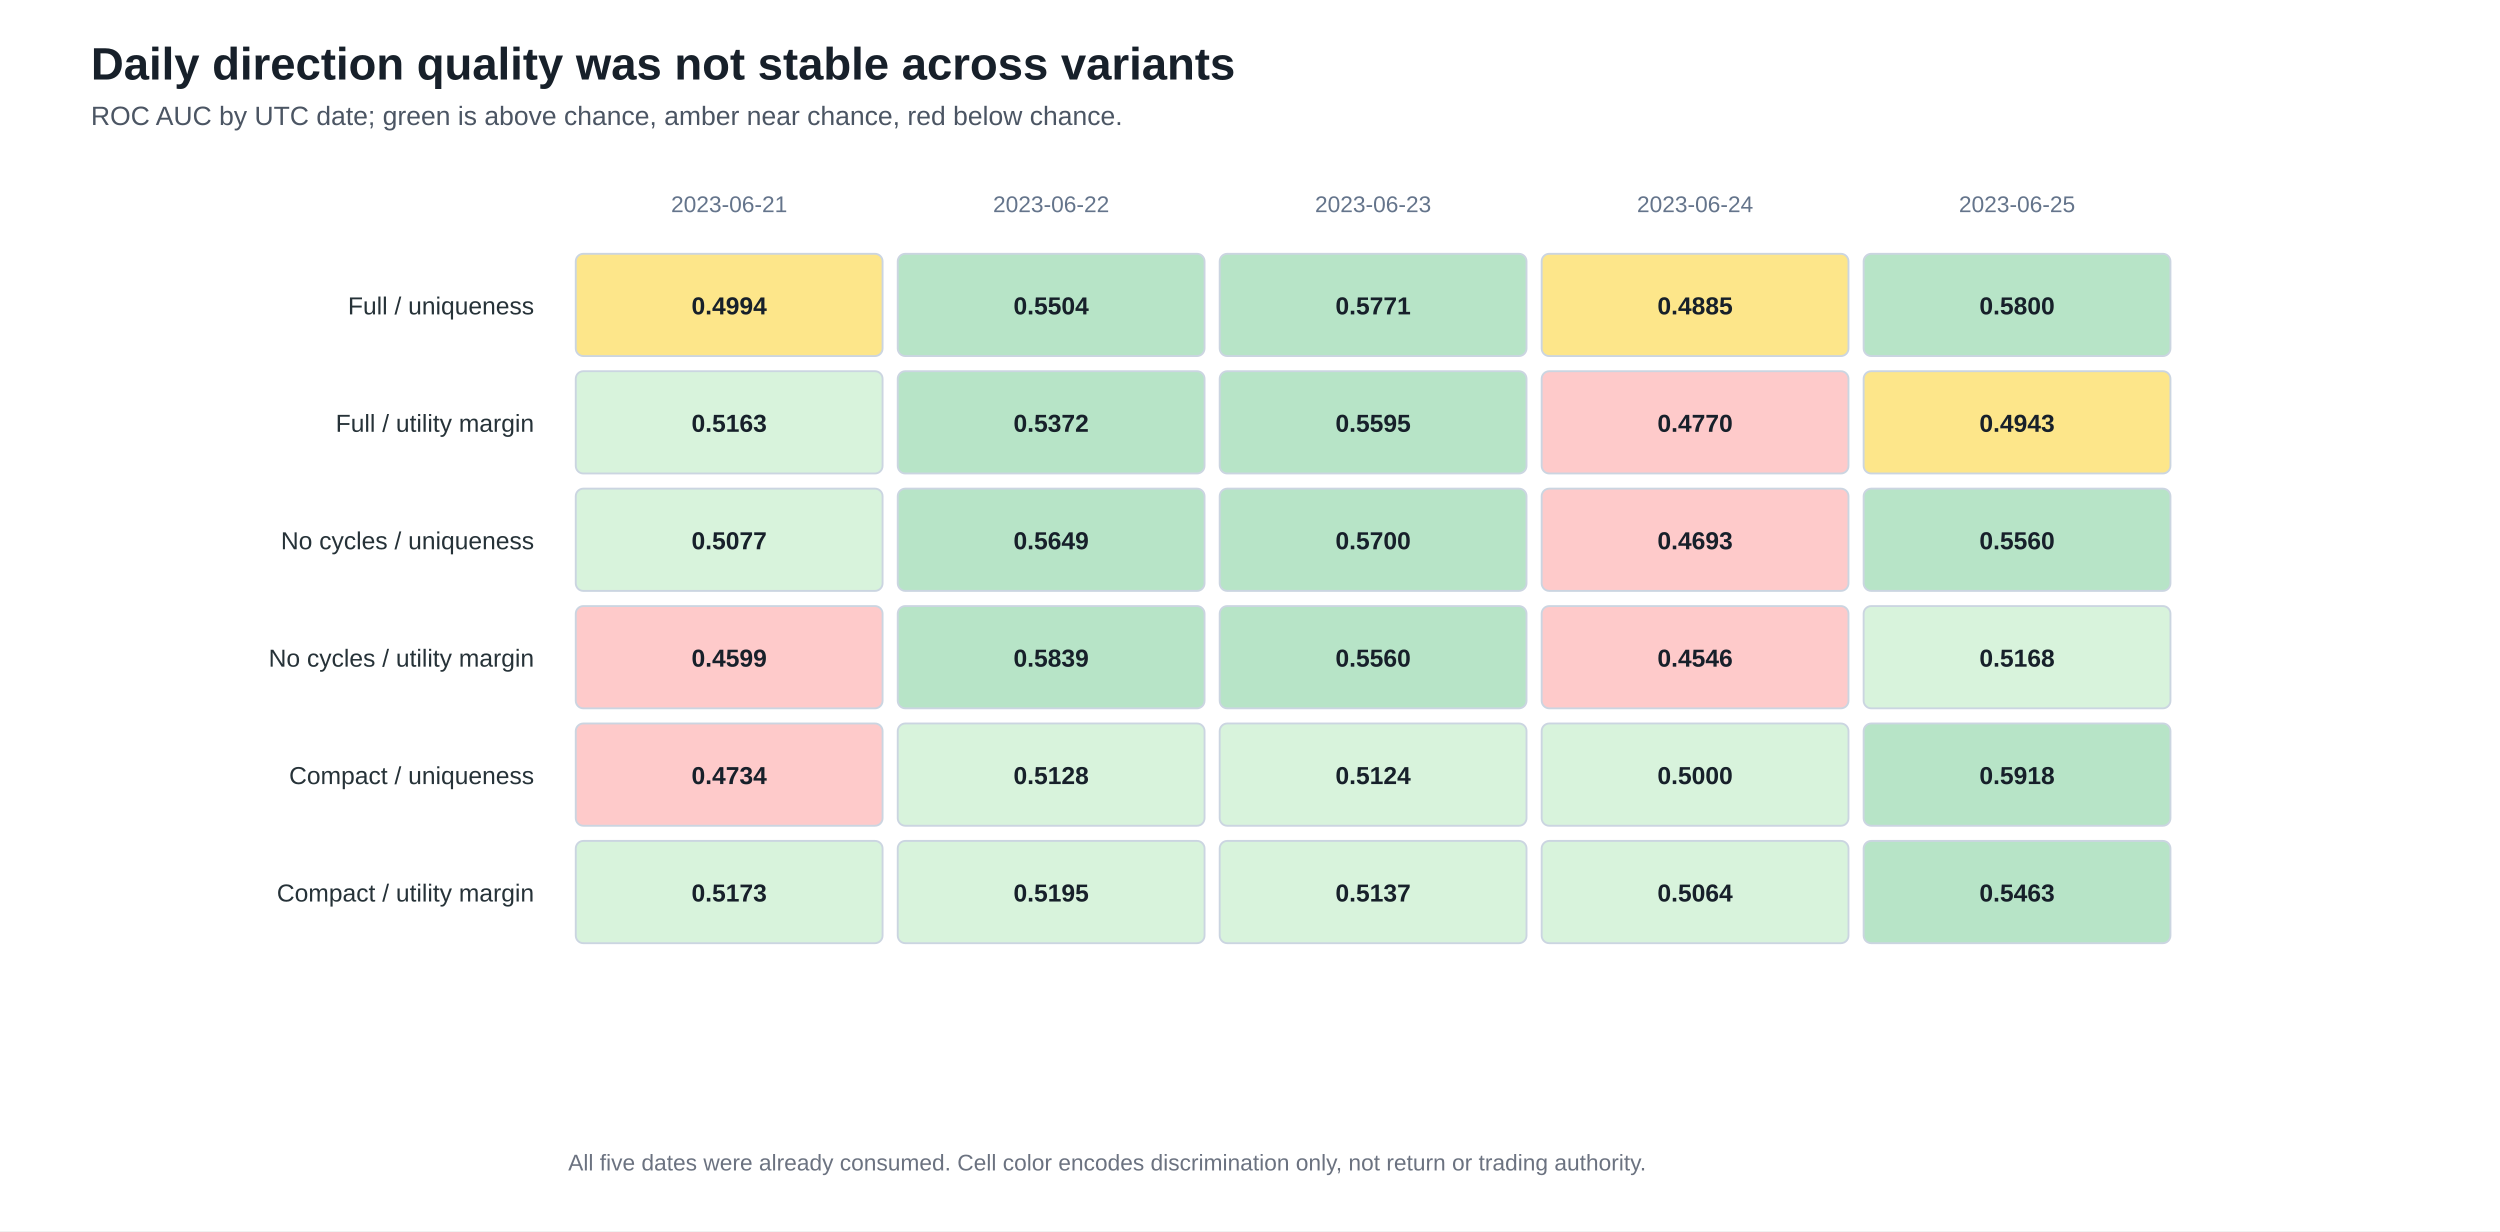
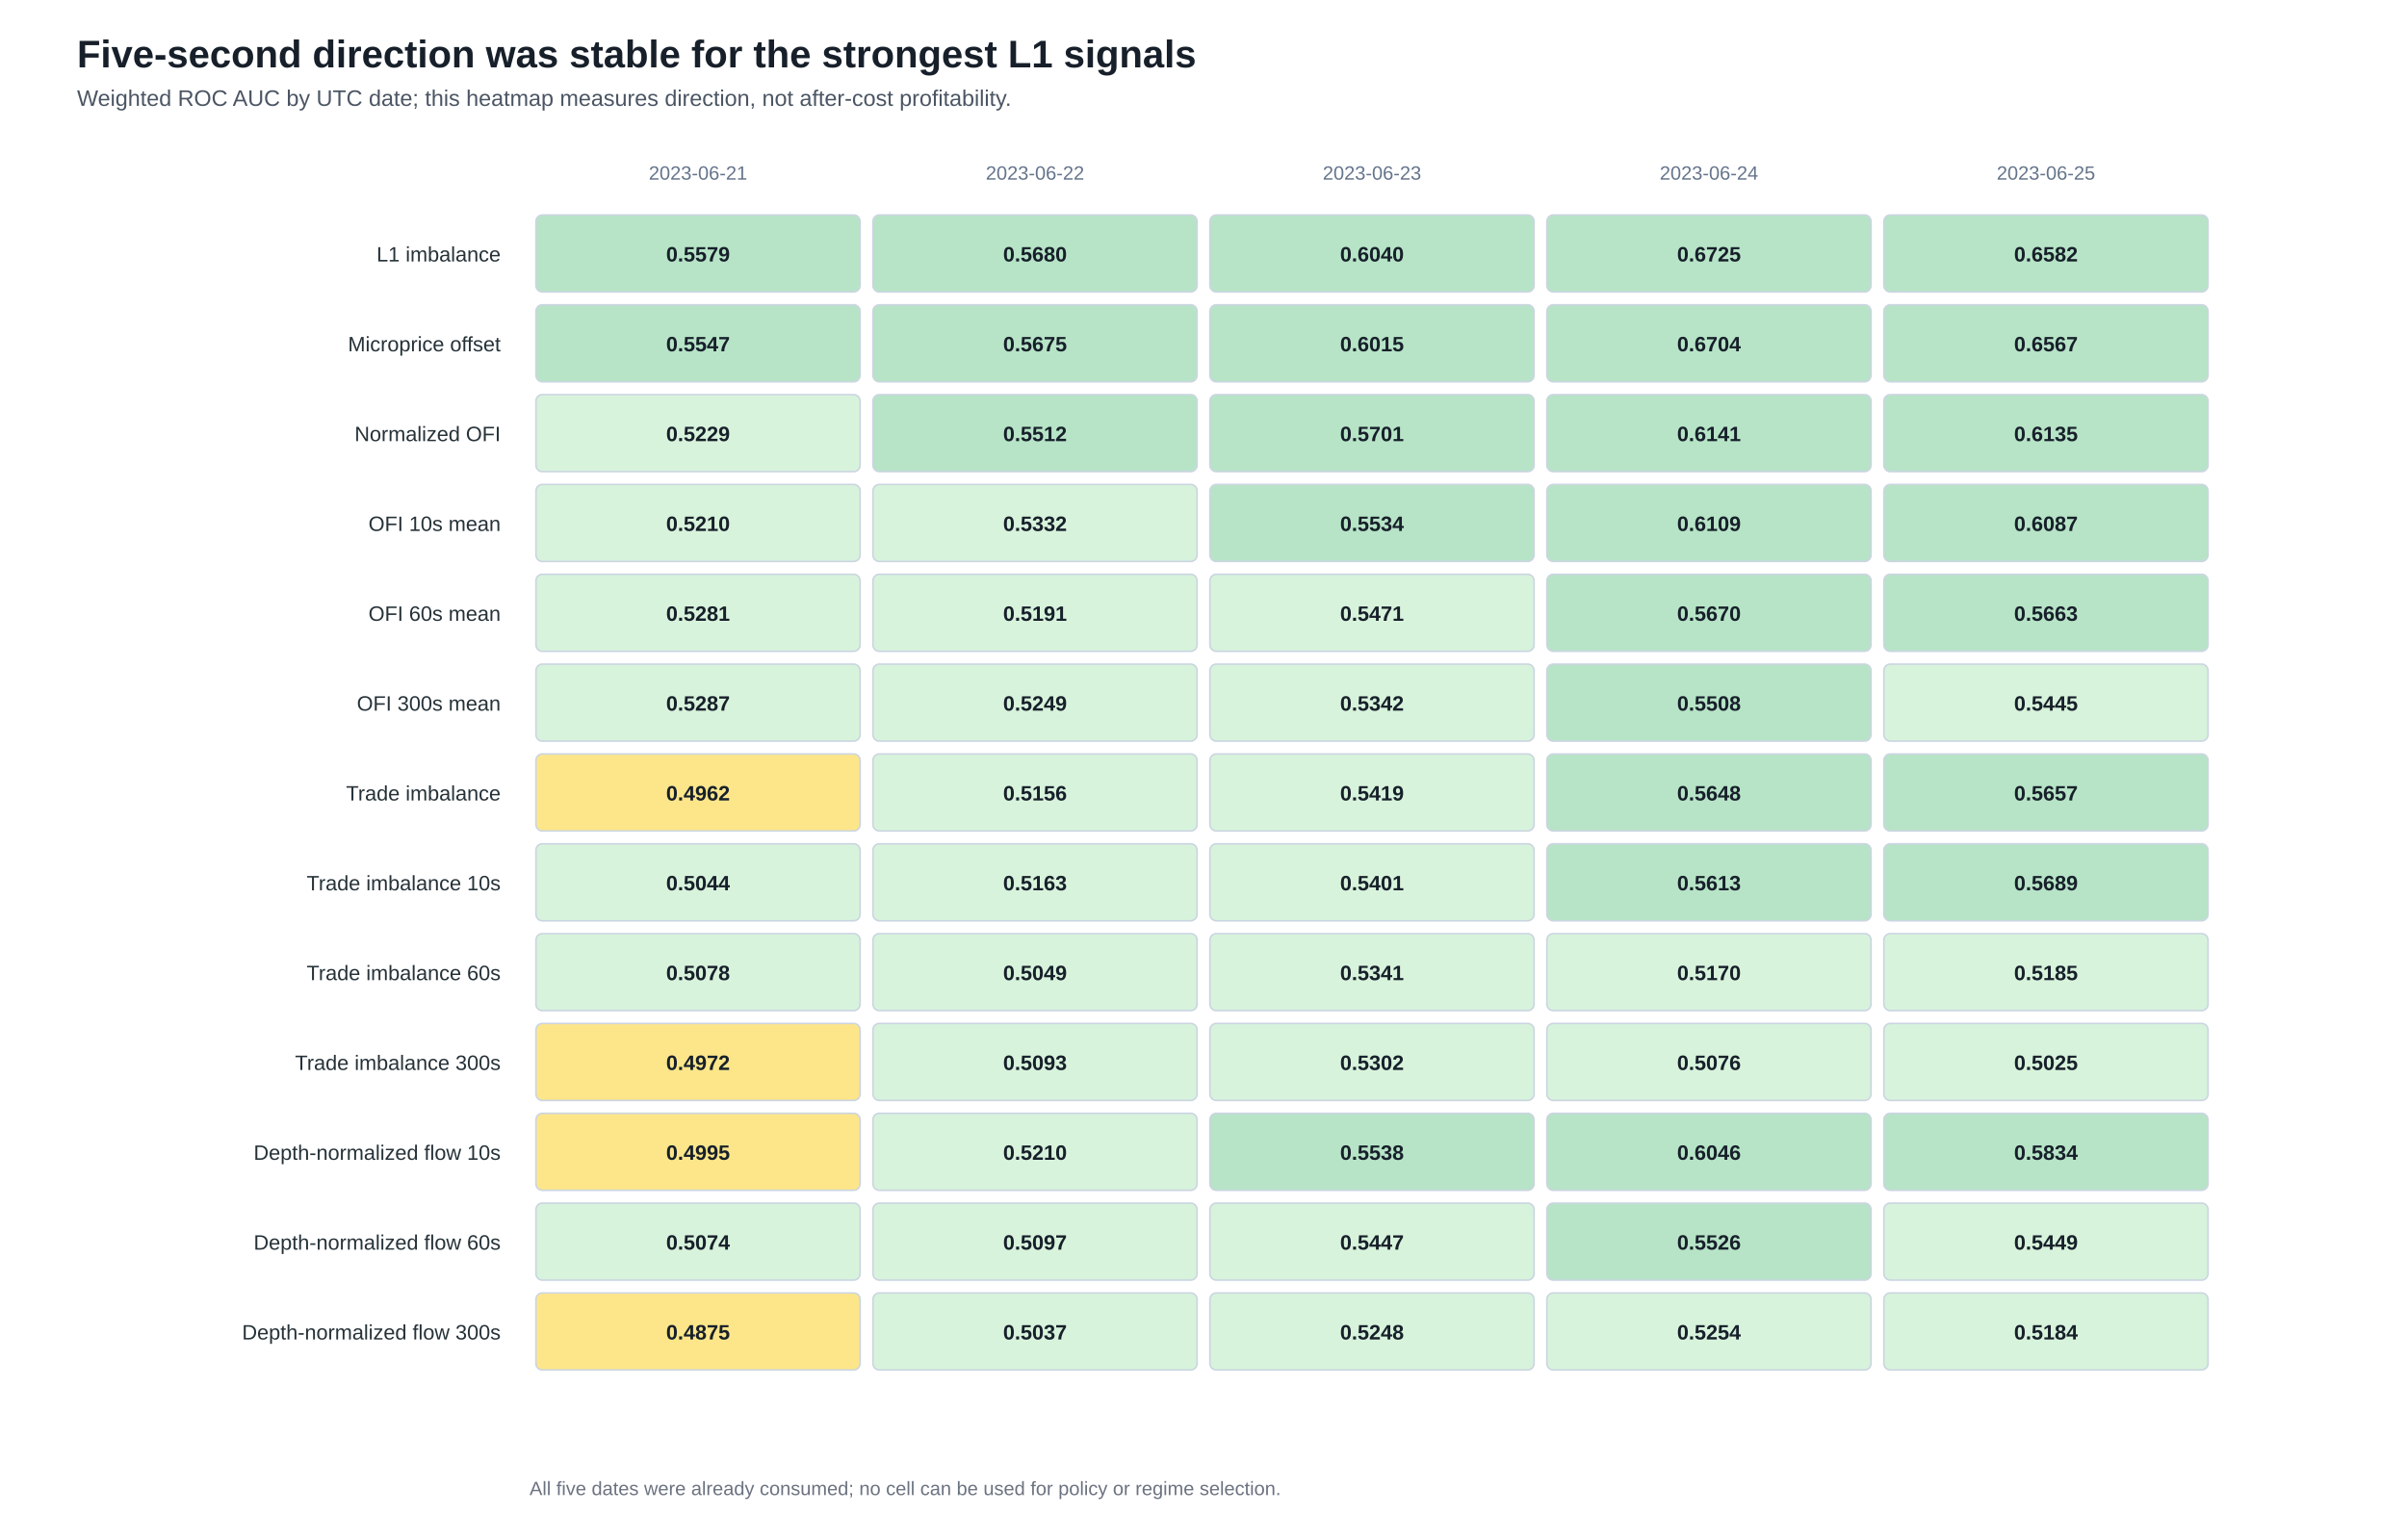
- <svg xmlns="http://www.w3.org/2000/svg" width="1320" height="650" viewBox="0 0 1320 650" role="img">
+ <svg xmlns="http://www.w3.org/2000/svg" width="1500" height="960" viewBox="0 0 1500 960" role="img">
  <rect width="100%" height="100%" fill="#ffffff" />
-   <style>text{font-family:"Segoe UI",Arial,sans-serif;letter-spacing:0}.title{font-size:24px;font-weight:700;fill:#17202a}.subtitle{font-size:14px;fill:#4b5563}.label{font-size:13px;fill:#263238}.value{font-size:13px;font-weight:650;fill:#17202a}.axis{font-size:12px;fill:#64748b}.note{font-size:12px;fill:#6b7280}.grid{stroke:#d8dee7;stroke-width:1}.zero{stroke:#9f1239;stroke-width:2}.gate{stroke:#b91c1c;stroke-width:2;stroke-dasharray:7 5}</style>
-   <text x="48" y="42" class="title">Daily direction quality was not stable across variants</text>
-   <text x="48" y="66" class="subtitle">ROC AUC by UTC date; green is above chance, amber near chance, red below chance.</text>
-   <text x="385.0" y="112" text-anchor="middle" class="axis">2023-06-21</text>
-   <text x="555.0" y="112" text-anchor="middle" class="axis">2023-06-22</text>
-   <text x="725.0" y="112" text-anchor="middle" class="axis">2023-06-23</text>
-   <text x="895.0" y="112" text-anchor="middle" class="axis">2023-06-24</text>
-   <text x="1065.0" y="112" text-anchor="middle" class="axis">2023-06-25</text>
-   <text x="282" y="166.0" text-anchor="end" class="label">Full / uniqueness</text>
-   <rect x="304" y="134" width="162" height="54" rx="4" fill="#fde68a" stroke="#cbd5e1" />
-   <text x="385.0" y="166.0" text-anchor="middle" class="value">0.4994</text>
-   <rect x="474" y="134" width="162" height="54" rx="4" fill="#b7e4c7" stroke="#cbd5e1" />
-   <text x="555.0" y="166.0" text-anchor="middle" class="value">0.5504</text>
-   <rect x="644" y="134" width="162" height="54" rx="4" fill="#b7e4c7" stroke="#cbd5e1" />
-   <text x="725.0" y="166.0" text-anchor="middle" class="value">0.5771</text>
-   <rect x="814" y="134" width="162" height="54" rx="4" fill="#fde68a" stroke="#cbd5e1" />
-   <text x="895.0" y="166.0" text-anchor="middle" class="value">0.4885</text>
-   <rect x="984" y="134" width="162" height="54" rx="4" fill="#b7e4c7" stroke="#cbd5e1" />
-   <text x="1065.0" y="166.0" text-anchor="middle" class="value">0.5800</text>
-   <text x="282" y="228.0" text-anchor="end" class="label">Full / utility margin</text>
-   <rect x="304" y="196" width="162" height="54" rx="4" fill="#d8f3dc" stroke="#cbd5e1" />
-   <text x="385.0" y="228.0" text-anchor="middle" class="value">0.5163</text>
-   <rect x="474" y="196" width="162" height="54" rx="4" fill="#b7e4c7" stroke="#cbd5e1" />
-   <text x="555.0" y="228.0" text-anchor="middle" class="value">0.5372</text>
-   <rect x="644" y="196" width="162" height="54" rx="4" fill="#b7e4c7" stroke="#cbd5e1" />
-   <text x="725.0" y="228.0" text-anchor="middle" class="value">0.5595</text>
-   <rect x="814" y="196" width="162" height="54" rx="4" fill="#fecaca" stroke="#cbd5e1" />
-   <text x="895.0" y="228.0" text-anchor="middle" class="value">0.4770</text>
-   <rect x="984" y="196" width="162" height="54" rx="4" fill="#fde68a" stroke="#cbd5e1" />
-   <text x="1065.0" y="228.0" text-anchor="middle" class="value">0.4943</text>
-   <text x="282" y="290.0" text-anchor="end" class="label">No cycles / uniqueness</text>
-   <rect x="304" y="258" width="162" height="54" rx="4" fill="#d8f3dc" stroke="#cbd5e1" />
-   <text x="385.0" y="290.0" text-anchor="middle" class="value">0.5077</text>
-   <rect x="474" y="258" width="162" height="54" rx="4" fill="#b7e4c7" stroke="#cbd5e1" />
-   <text x="555.0" y="290.0" text-anchor="middle" class="value">0.5649</text>
-   <rect x="644" y="258" width="162" height="54" rx="4" fill="#b7e4c7" stroke="#cbd5e1" />
-   <text x="725.0" y="290.0" text-anchor="middle" class="value">0.5700</text>
-   <rect x="814" y="258" width="162" height="54" rx="4" fill="#fecaca" stroke="#cbd5e1" />
-   <text x="895.0" y="290.0" text-anchor="middle" class="value">0.4693</text>
-   <rect x="984" y="258" width="162" height="54" rx="4" fill="#b7e4c7" stroke="#cbd5e1" />
-   <text x="1065.0" y="290.0" text-anchor="middle" class="value">0.5560</text>
-   <text x="282" y="352.0" text-anchor="end" class="label">No cycles / utility margin</text>
-   <rect x="304" y="320" width="162" height="54" rx="4" fill="#fecaca" stroke="#cbd5e1" />
-   <text x="385.0" y="352.0" text-anchor="middle" class="value">0.4599</text>
-   <rect x="474" y="320" width="162" height="54" rx="4" fill="#b7e4c7" stroke="#cbd5e1" />
-   <text x="555.0" y="352.0" text-anchor="middle" class="value">0.5839</text>
-   <rect x="644" y="320" width="162" height="54" rx="4" fill="#b7e4c7" stroke="#cbd5e1" />
-   <text x="725.0" y="352.0" text-anchor="middle" class="value">0.5560</text>
-   <rect x="814" y="320" width="162" height="54" rx="4" fill="#fecaca" stroke="#cbd5e1" />
-   <text x="895.0" y="352.0" text-anchor="middle" class="value">0.4546</text>
-   <rect x="984" y="320" width="162" height="54" rx="4" fill="#d8f3dc" stroke="#cbd5e1" />
-   <text x="1065.0" y="352.0" text-anchor="middle" class="value">0.5168</text>
-   <text x="282" y="414.0" text-anchor="end" class="label">Compact / uniqueness</text>
-   <rect x="304" y="382" width="162" height="54" rx="4" fill="#fecaca" stroke="#cbd5e1" />
-   <text x="385.0" y="414.0" text-anchor="middle" class="value">0.4734</text>
-   <rect x="474" y="382" width="162" height="54" rx="4" fill="#d8f3dc" stroke="#cbd5e1" />
-   <text x="555.0" y="414.0" text-anchor="middle" class="value">0.5128</text>
-   <rect x="644" y="382" width="162" height="54" rx="4" fill="#d8f3dc" stroke="#cbd5e1" />
-   <text x="725.0" y="414.0" text-anchor="middle" class="value">0.5124</text>
-   <rect x="814" y="382" width="162" height="54" rx="4" fill="#d8f3dc" stroke="#cbd5e1" />
-   <text x="895.0" y="414.0" text-anchor="middle" class="value">0.5000</text>
-   <rect x="984" y="382" width="162" height="54" rx="4" fill="#b7e4c7" stroke="#cbd5e1" />
-   <text x="1065.0" y="414.0" text-anchor="middle" class="value">0.5918</text>
-   <text x="282" y="476.0" text-anchor="end" class="label">Compact / utility margin</text>
-   <rect x="304" y="444" width="162" height="54" rx="4" fill="#d8f3dc" stroke="#cbd5e1" />
-   <text x="385.0" y="476.0" text-anchor="middle" class="value">0.5173</text>
-   <rect x="474" y="444" width="162" height="54" rx="4" fill="#d8f3dc" stroke="#cbd5e1" />
-   <text x="555.0" y="476.0" text-anchor="middle" class="value">0.5195</text>
-   <rect x="644" y="444" width="162" height="54" rx="4" fill="#d8f3dc" stroke="#cbd5e1" />
-   <text x="725.0" y="476.0" text-anchor="middle" class="value">0.5137</text>
-   <rect x="814" y="444" width="162" height="54" rx="4" fill="#d8f3dc" stroke="#cbd5e1" />
-   <text x="895.0" y="476.0" text-anchor="middle" class="value">0.5064</text>
-   <rect x="984" y="444" width="162" height="54" rx="4" fill="#b7e4c7" stroke="#cbd5e1" />
-   <text x="1065.0" y="476.0" text-anchor="middle" class="value">0.5463</text>
-   <text x="300" y="618" class="note">All five dates were already consumed. Cell color encodes discrimination only, not return or trading authority.</text>
+   <style>text{font-family:"Segoe UI",Arial,sans-serif;letter-spacing:0}.title{font-size:24px;font-weight:700;fill:#17202a}.subtitle{font-size:14px;fill:#4b5563}.label{font-size:13px;fill:#263238}.value{font-size:13px;font-weight:650;fill:#17202a}.axis{font-size:12px;fill:#64748b}.note{font-size:12px;fill:#6b7280}.grid{stroke:#d8dee7;stroke-width:1}.zero{stroke:#9f1239;stroke-width:2}.chance{stroke:#334155;stroke-width:2;stroke-dasharray:7 5}</style>
+   <text x="48" y="42" class="title">Five-second direction was stable for the strongest L1 signals</text>
+   <text x="48" y="66" class="subtitle">Weighted ROC AUC by UTC date; this heatmap measures direction, not after-cost profitability.</text>
+   <text x="435.0" y="112" text-anchor="middle" class="axis">2023-06-21</text>
+   <text x="645.0" y="112" text-anchor="middle" class="axis">2023-06-22</text>
+   <text x="855.0" y="112" text-anchor="middle" class="axis">2023-06-23</text>
+   <text x="1065.0" y="112" text-anchor="middle" class="axis">2023-06-24</text>
+   <text x="1275.0" y="112" text-anchor="middle" class="axis">2023-06-25</text>
+   <text x="312" y="163.0" text-anchor="end" class="label">L1 imbalance</text>
+   <rect x="334" y="134" width="202" height="48" rx="4" fill="#b7e4c7" stroke="#cbd5e1" />
+   <text x="435.0" y="163.0" text-anchor="middle" class="value">0.5579</text>
+   <rect x="544" y="134" width="202" height="48" rx="4" fill="#b7e4c7" stroke="#cbd5e1" />
+   <text x="645.0" y="163.0" text-anchor="middle" class="value">0.5680</text>
+   <rect x="754" y="134" width="202" height="48" rx="4" fill="#b7e4c7" stroke="#cbd5e1" />
+   <text x="855.0" y="163.0" text-anchor="middle" class="value">0.6040</text>
+   <rect x="964" y="134" width="202" height="48" rx="4" fill="#b7e4c7" stroke="#cbd5e1" />
+   <text x="1065.0" y="163.0" text-anchor="middle" class="value">0.6725</text>
+   <rect x="1174" y="134" width="202" height="48" rx="4" fill="#b7e4c7" stroke="#cbd5e1" />
+   <text x="1275.0" y="163.0" text-anchor="middle" class="value">0.6582</text>
+   <text x="312" y="219.0" text-anchor="end" class="label">Microprice offset</text>
+   <rect x="334" y="190" width="202" height="48" rx="4" fill="#b7e4c7" stroke="#cbd5e1" />
+   <text x="435.0" y="219.0" text-anchor="middle" class="value">0.5547</text>
+   <rect x="544" y="190" width="202" height="48" rx="4" fill="#b7e4c7" stroke="#cbd5e1" />
+   <text x="645.0" y="219.0" text-anchor="middle" class="value">0.5675</text>
+   <rect x="754" y="190" width="202" height="48" rx="4" fill="#b7e4c7" stroke="#cbd5e1" />
+   <text x="855.0" y="219.0" text-anchor="middle" class="value">0.6015</text>
+   <rect x="964" y="190" width="202" height="48" rx="4" fill="#b7e4c7" stroke="#cbd5e1" />
+   <text x="1065.0" y="219.0" text-anchor="middle" class="value">0.6704</text>
+   <rect x="1174" y="190" width="202" height="48" rx="4" fill="#b7e4c7" stroke="#cbd5e1" />
+   <text x="1275.0" y="219.0" text-anchor="middle" class="value">0.6567</text>
+   <text x="312" y="275.0" text-anchor="end" class="label">Normalized OFI</text>
+   <rect x="334" y="246" width="202" height="48" rx="4" fill="#d8f3dc" stroke="#cbd5e1" />
+   <text x="435.0" y="275.0" text-anchor="middle" class="value">0.5229</text>
+   <rect x="544" y="246" width="202" height="48" rx="4" fill="#b7e4c7" stroke="#cbd5e1" />
+   <text x="645.0" y="275.0" text-anchor="middle" class="value">0.5512</text>
+   <rect x="754" y="246" width="202" height="48" rx="4" fill="#b7e4c7" stroke="#cbd5e1" />
+   <text x="855.0" y="275.0" text-anchor="middle" class="value">0.5701</text>
+   <rect x="964" y="246" width="202" height="48" rx="4" fill="#b7e4c7" stroke="#cbd5e1" />
+   <text x="1065.0" y="275.0" text-anchor="middle" class="value">0.6141</text>
+   <rect x="1174" y="246" width="202" height="48" rx="4" fill="#b7e4c7" stroke="#cbd5e1" />
+   <text x="1275.0" y="275.0" text-anchor="middle" class="value">0.6135</text>
+   <text x="312" y="331.0" text-anchor="end" class="label">OFI 10s mean</text>
+   <rect x="334" y="302" width="202" height="48" rx="4" fill="#d8f3dc" stroke="#cbd5e1" />
+   <text x="435.0" y="331.0" text-anchor="middle" class="value">0.5210</text>
+   <rect x="544" y="302" width="202" height="48" rx="4" fill="#d8f3dc" stroke="#cbd5e1" />
+   <text x="645.0" y="331.0" text-anchor="middle" class="value">0.5332</text>
+   <rect x="754" y="302" width="202" height="48" rx="4" fill="#b7e4c7" stroke="#cbd5e1" />
+   <text x="855.0" y="331.0" text-anchor="middle" class="value">0.5534</text>
+   <rect x="964" y="302" width="202" height="48" rx="4" fill="#b7e4c7" stroke="#cbd5e1" />
+   <text x="1065.0" y="331.0" text-anchor="middle" class="value">0.6109</text>
+   <rect x="1174" y="302" width="202" height="48" rx="4" fill="#b7e4c7" stroke="#cbd5e1" />
+   <text x="1275.0" y="331.0" text-anchor="middle" class="value">0.6087</text>
+   <text x="312" y="387.0" text-anchor="end" class="label">OFI 60s mean</text>
+   <rect x="334" y="358" width="202" height="48" rx="4" fill="#d8f3dc" stroke="#cbd5e1" />
+   <text x="435.0" y="387.0" text-anchor="middle" class="value">0.5281</text>
+   <rect x="544" y="358" width="202" height="48" rx="4" fill="#d8f3dc" stroke="#cbd5e1" />
+   <text x="645.0" y="387.0" text-anchor="middle" class="value">0.5191</text>
+   <rect x="754" y="358" width="202" height="48" rx="4" fill="#d8f3dc" stroke="#cbd5e1" />
+   <text x="855.0" y="387.0" text-anchor="middle" class="value">0.5471</text>
+   <rect x="964" y="358" width="202" height="48" rx="4" fill="#b7e4c7" stroke="#cbd5e1" />
+   <text x="1065.0" y="387.0" text-anchor="middle" class="value">0.5670</text>
+   <rect x="1174" y="358" width="202" height="48" rx="4" fill="#b7e4c7" stroke="#cbd5e1" />
+   <text x="1275.0" y="387.0" text-anchor="middle" class="value">0.5663</text>
+   <text x="312" y="443.0" text-anchor="end" class="label">OFI 300s mean</text>
+   <rect x="334" y="414" width="202" height="48" rx="4" fill="#d8f3dc" stroke="#cbd5e1" />
+   <text x="435.0" y="443.0" text-anchor="middle" class="value">0.5287</text>
+   <rect x="544" y="414" width="202" height="48" rx="4" fill="#d8f3dc" stroke="#cbd5e1" />
+   <text x="645.0" y="443.0" text-anchor="middle" class="value">0.5249</text>
+   <rect x="754" y="414" width="202" height="48" rx="4" fill="#d8f3dc" stroke="#cbd5e1" />
+   <text x="855.0" y="443.0" text-anchor="middle" class="value">0.5342</text>
+   <rect x="964" y="414" width="202" height="48" rx="4" fill="#b7e4c7" stroke="#cbd5e1" />
+   <text x="1065.0" y="443.0" text-anchor="middle" class="value">0.5508</text>
+   <rect x="1174" y="414" width="202" height="48" rx="4" fill="#d8f3dc" stroke="#cbd5e1" />
+   <text x="1275.0" y="443.0" text-anchor="middle" class="value">0.5445</text>
+   <text x="312" y="499.0" text-anchor="end" class="label">Trade imbalance</text>
+   <rect x="334" y="470" width="202" height="48" rx="4" fill="#fde68a" stroke="#cbd5e1" />
+   <text x="435.0" y="499.0" text-anchor="middle" class="value">0.4962</text>
+   <rect x="544" y="470" width="202" height="48" rx="4" fill="#d8f3dc" stroke="#cbd5e1" />
+   <text x="645.0" y="499.0" text-anchor="middle" class="value">0.5156</text>
+   <rect x="754" y="470" width="202" height="48" rx="4" fill="#d8f3dc" stroke="#cbd5e1" />
+   <text x="855.0" y="499.0" text-anchor="middle" class="value">0.5419</text>
+   <rect x="964" y="470" width="202" height="48" rx="4" fill="#b7e4c7" stroke="#cbd5e1" />
+   <text x="1065.0" y="499.0" text-anchor="middle" class="value">0.5648</text>
+   <rect x="1174" y="470" width="202" height="48" rx="4" fill="#b7e4c7" stroke="#cbd5e1" />
+   <text x="1275.0" y="499.0" text-anchor="middle" class="value">0.5657</text>
+   <text x="312" y="555.0" text-anchor="end" class="label">Trade imbalance 10s</text>
+   <rect x="334" y="526" width="202" height="48" rx="4" fill="#d8f3dc" stroke="#cbd5e1" />
+   <text x="435.0" y="555.0" text-anchor="middle" class="value">0.5044</text>
+   <rect x="544" y="526" width="202" height="48" rx="4" fill="#d8f3dc" stroke="#cbd5e1" />
+   <text x="645.0" y="555.0" text-anchor="middle" class="value">0.5163</text>
+   <rect x="754" y="526" width="202" height="48" rx="4" fill="#d8f3dc" stroke="#cbd5e1" />
+   <text x="855.0" y="555.0" text-anchor="middle" class="value">0.5401</text>
+   <rect x="964" y="526" width="202" height="48" rx="4" fill="#b7e4c7" stroke="#cbd5e1" />
+   <text x="1065.0" y="555.0" text-anchor="middle" class="value">0.5613</text>
+   <rect x="1174" y="526" width="202" height="48" rx="4" fill="#b7e4c7" stroke="#cbd5e1" />
+   <text x="1275.0" y="555.0" text-anchor="middle" class="value">0.5689</text>
+   <text x="312" y="611.0" text-anchor="end" class="label">Trade imbalance 60s</text>
+   <rect x="334" y="582" width="202" height="48" rx="4" fill="#d8f3dc" stroke="#cbd5e1" />
+   <text x="435.0" y="611.0" text-anchor="middle" class="value">0.5078</text>
+   <rect x="544" y="582" width="202" height="48" rx="4" fill="#d8f3dc" stroke="#cbd5e1" />
+   <text x="645.0" y="611.0" text-anchor="middle" class="value">0.5049</text>
+   <rect x="754" y="582" width="202" height="48" rx="4" fill="#d8f3dc" stroke="#cbd5e1" />
+   <text x="855.0" y="611.0" text-anchor="middle" class="value">0.5341</text>
+   <rect x="964" y="582" width="202" height="48" rx="4" fill="#d8f3dc" stroke="#cbd5e1" />
+   <text x="1065.0" y="611.0" text-anchor="middle" class="value">0.5170</text>
+   <rect x="1174" y="582" width="202" height="48" rx="4" fill="#d8f3dc" stroke="#cbd5e1" />
+   <text x="1275.0" y="611.0" text-anchor="middle" class="value">0.5185</text>
+   <text x="312" y="667.0" text-anchor="end" class="label">Trade imbalance 300s</text>
+   <rect x="334" y="638" width="202" height="48" rx="4" fill="#fde68a" stroke="#cbd5e1" />
+   <text x="435.0" y="667.0" text-anchor="middle" class="value">0.4972</text>
+   <rect x="544" y="638" width="202" height="48" rx="4" fill="#d8f3dc" stroke="#cbd5e1" />
+   <text x="645.0" y="667.0" text-anchor="middle" class="value">0.5093</text>
+   <rect x="754" y="638" width="202" height="48" rx="4" fill="#d8f3dc" stroke="#cbd5e1" />
+   <text x="855.0" y="667.0" text-anchor="middle" class="value">0.5302</text>
+   <rect x="964" y="638" width="202" height="48" rx="4" fill="#d8f3dc" stroke="#cbd5e1" />
+   <text x="1065.0" y="667.0" text-anchor="middle" class="value">0.5076</text>
+   <rect x="1174" y="638" width="202" height="48" rx="4" fill="#d8f3dc" stroke="#cbd5e1" />
+   <text x="1275.0" y="667.0" text-anchor="middle" class="value">0.5025</text>
+   <text x="312" y="723.0" text-anchor="end" class="label">Depth-normalized flow 10s</text>
+   <rect x="334" y="694" width="202" height="48" rx="4" fill="#fde68a" stroke="#cbd5e1" />
+   <text x="435.0" y="723.0" text-anchor="middle" class="value">0.4995</text>
+   <rect x="544" y="694" width="202" height="48" rx="4" fill="#d8f3dc" stroke="#cbd5e1" />
+   <text x="645.0" y="723.0" text-anchor="middle" class="value">0.5210</text>
+   <rect x="754" y="694" width="202" height="48" rx="4" fill="#b7e4c7" stroke="#cbd5e1" />
+   <text x="855.0" y="723.0" text-anchor="middle" class="value">0.5538</text>
+   <rect x="964" y="694" width="202" height="48" rx="4" fill="#b7e4c7" stroke="#cbd5e1" />
+   <text x="1065.0" y="723.0" text-anchor="middle" class="value">0.6046</text>
+   <rect x="1174" y="694" width="202" height="48" rx="4" fill="#b7e4c7" stroke="#cbd5e1" />
+   <text x="1275.0" y="723.0" text-anchor="middle" class="value">0.5834</text>
+   <text x="312" y="779.0" text-anchor="end" class="label">Depth-normalized flow 60s</text>
+   <rect x="334" y="750" width="202" height="48" rx="4" fill="#d8f3dc" stroke="#cbd5e1" />
+   <text x="435.0" y="779.0" text-anchor="middle" class="value">0.5074</text>
+   <rect x="544" y="750" width="202" height="48" rx="4" fill="#d8f3dc" stroke="#cbd5e1" />
+   <text x="645.0" y="779.0" text-anchor="middle" class="value">0.5097</text>
+   <rect x="754" y="750" width="202" height="48" rx="4" fill="#d8f3dc" stroke="#cbd5e1" />
+   <text x="855.0" y="779.0" text-anchor="middle" class="value">0.5447</text>
+   <rect x="964" y="750" width="202" height="48" rx="4" fill="#b7e4c7" stroke="#cbd5e1" />
+   <text x="1065.0" y="779.0" text-anchor="middle" class="value">0.5526</text>
+   <rect x="1174" y="750" width="202" height="48" rx="4" fill="#d8f3dc" stroke="#cbd5e1" />
+   <text x="1275.0" y="779.0" text-anchor="middle" class="value">0.5449</text>
+   <text x="312" y="835.0" text-anchor="end" class="label">Depth-normalized flow 300s</text>
+   <rect x="334" y="806" width="202" height="48" rx="4" fill="#fde68a" stroke="#cbd5e1" />
+   <text x="435.0" y="835.0" text-anchor="middle" class="value">0.4875</text>
+   <rect x="544" y="806" width="202" height="48" rx="4" fill="#d8f3dc" stroke="#cbd5e1" />
+   <text x="645.0" y="835.0" text-anchor="middle" class="value">0.5037</text>
+   <rect x="754" y="806" width="202" height="48" rx="4" fill="#d8f3dc" stroke="#cbd5e1" />
+   <text x="855.0" y="835.0" text-anchor="middle" class="value">0.5248</text>
+   <rect x="964" y="806" width="202" height="48" rx="4" fill="#d8f3dc" stroke="#cbd5e1" />
+   <text x="1065.0" y="835.0" text-anchor="middle" class="value">0.5254</text>
+   <rect x="1174" y="806" width="202" height="48" rx="4" fill="#d8f3dc" stroke="#cbd5e1" />
+   <text x="1275.0" y="835.0" text-anchor="middle" class="value">0.5184</text>
+   <text x="330" y="932" class="note">All five dates were already consumed; no cell can be used for policy or regime selection.</text>
</svg>
